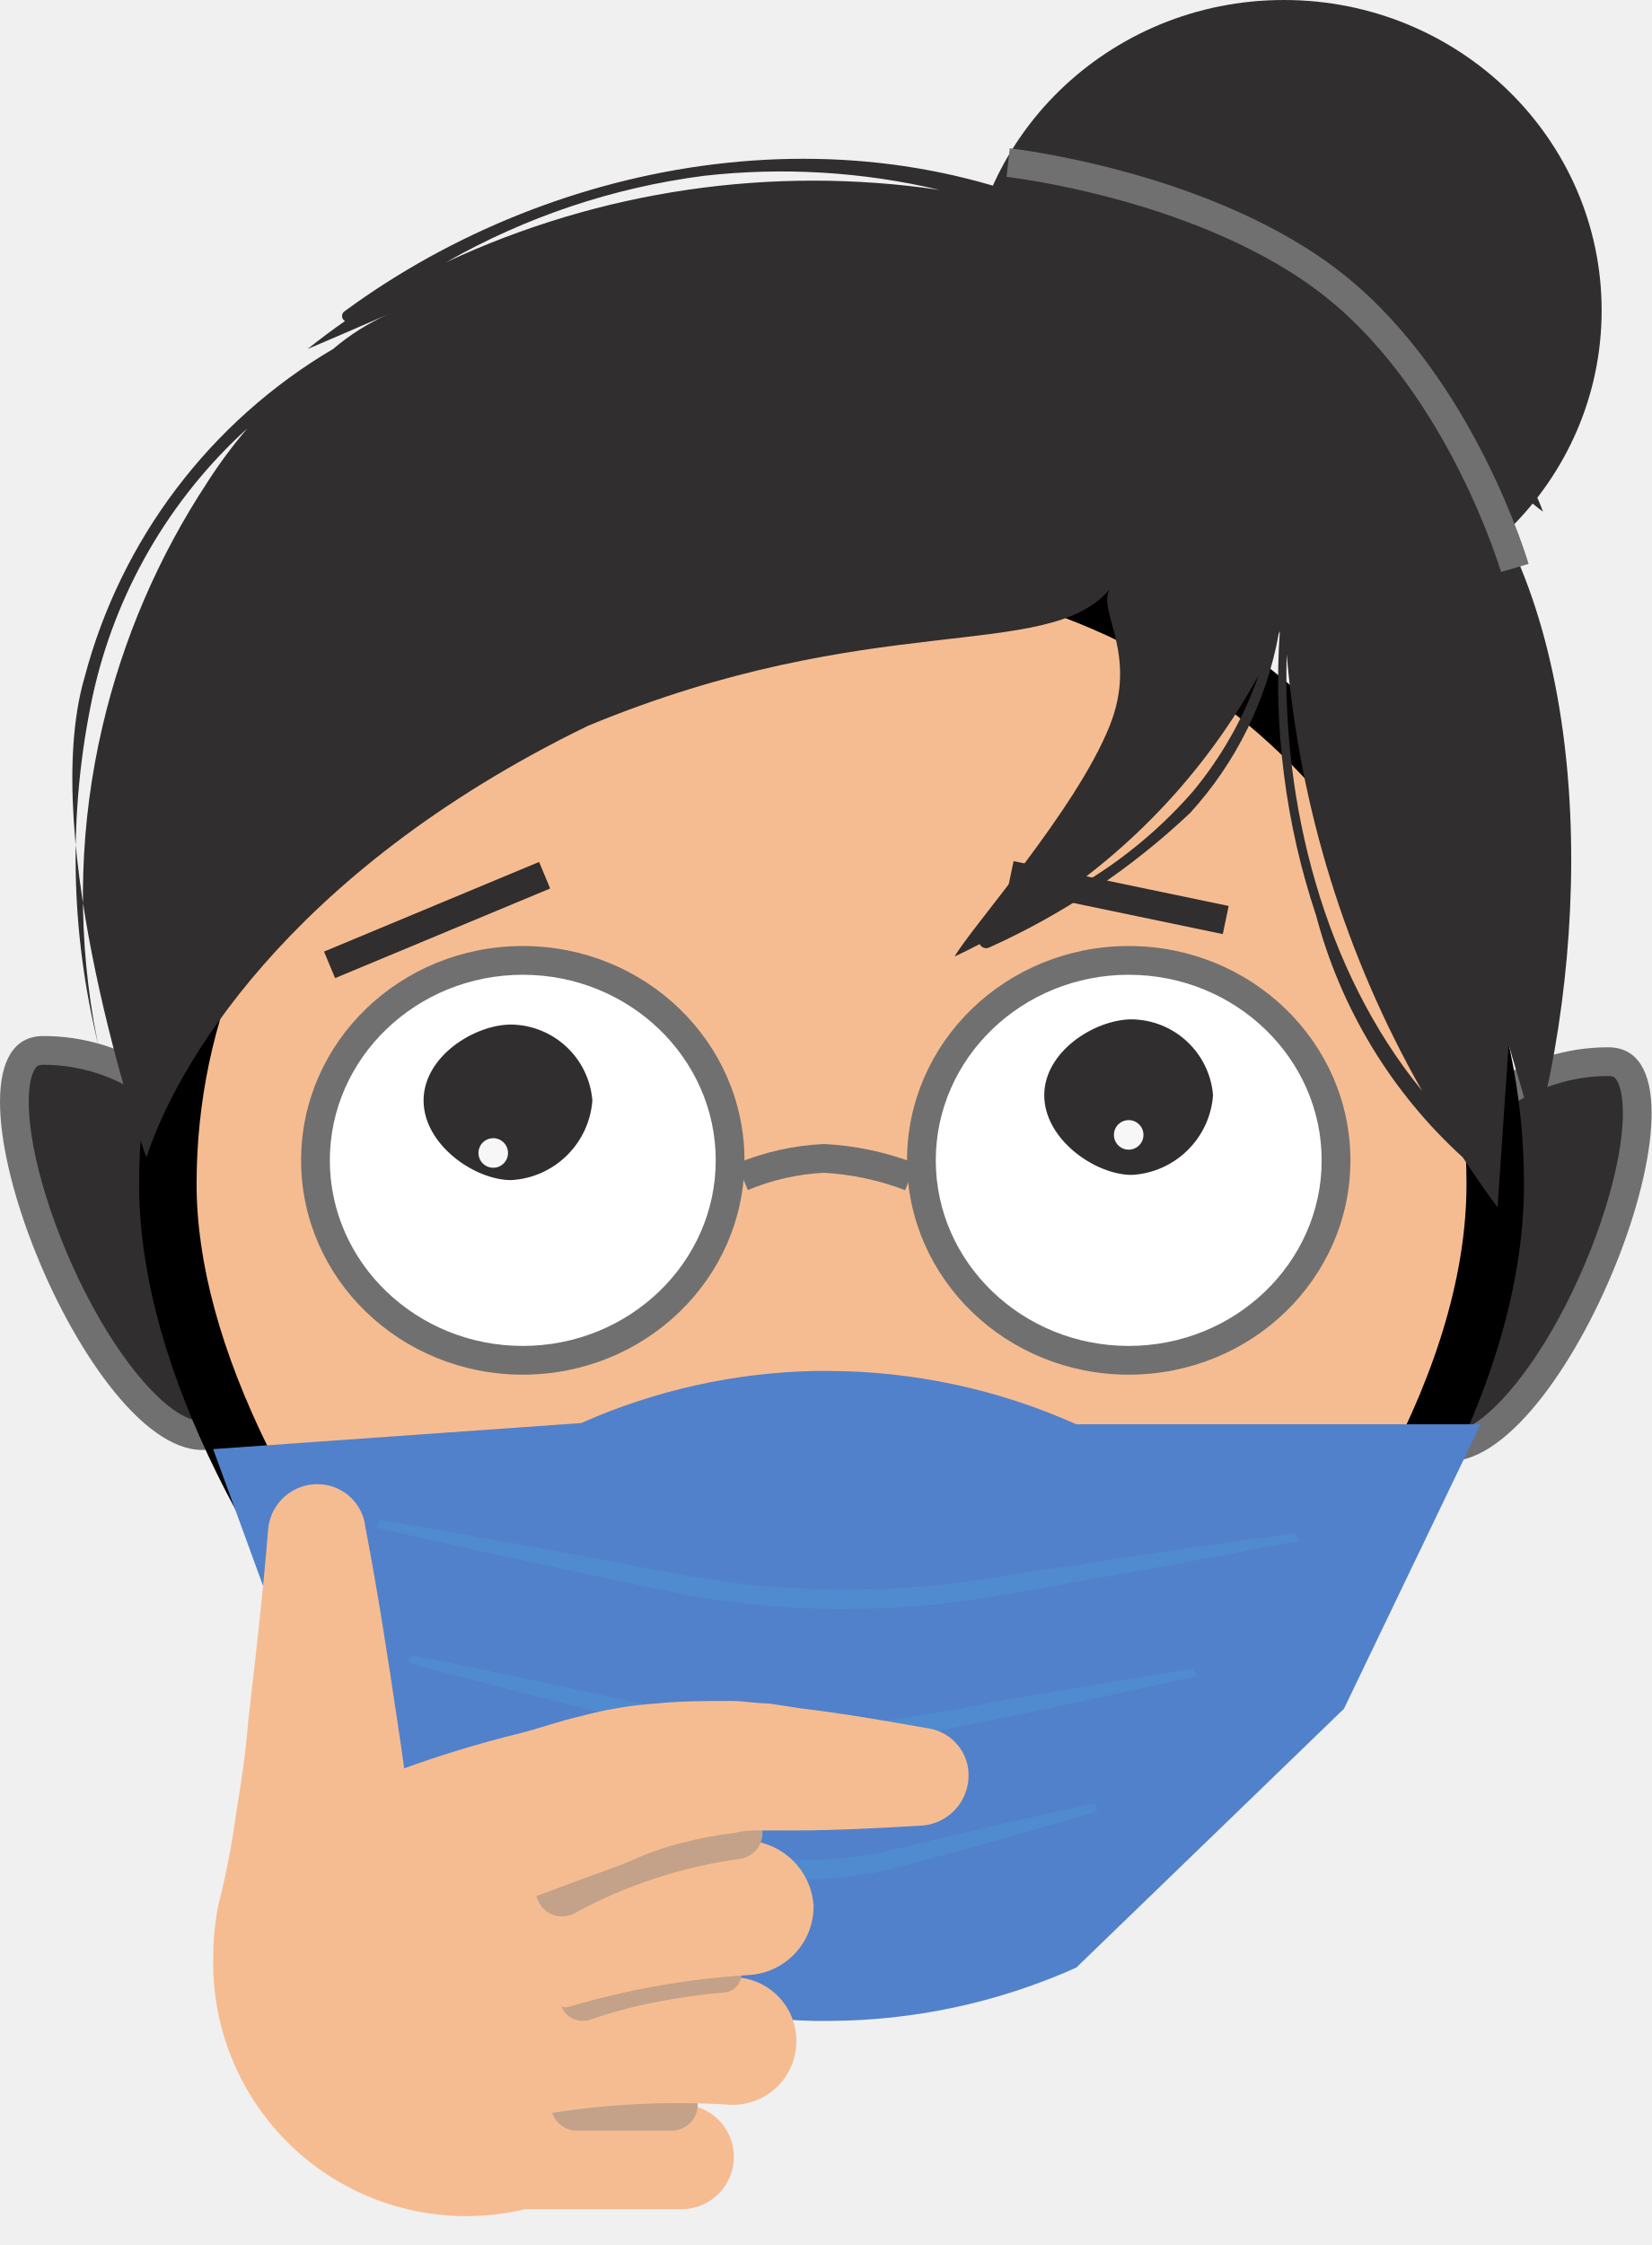
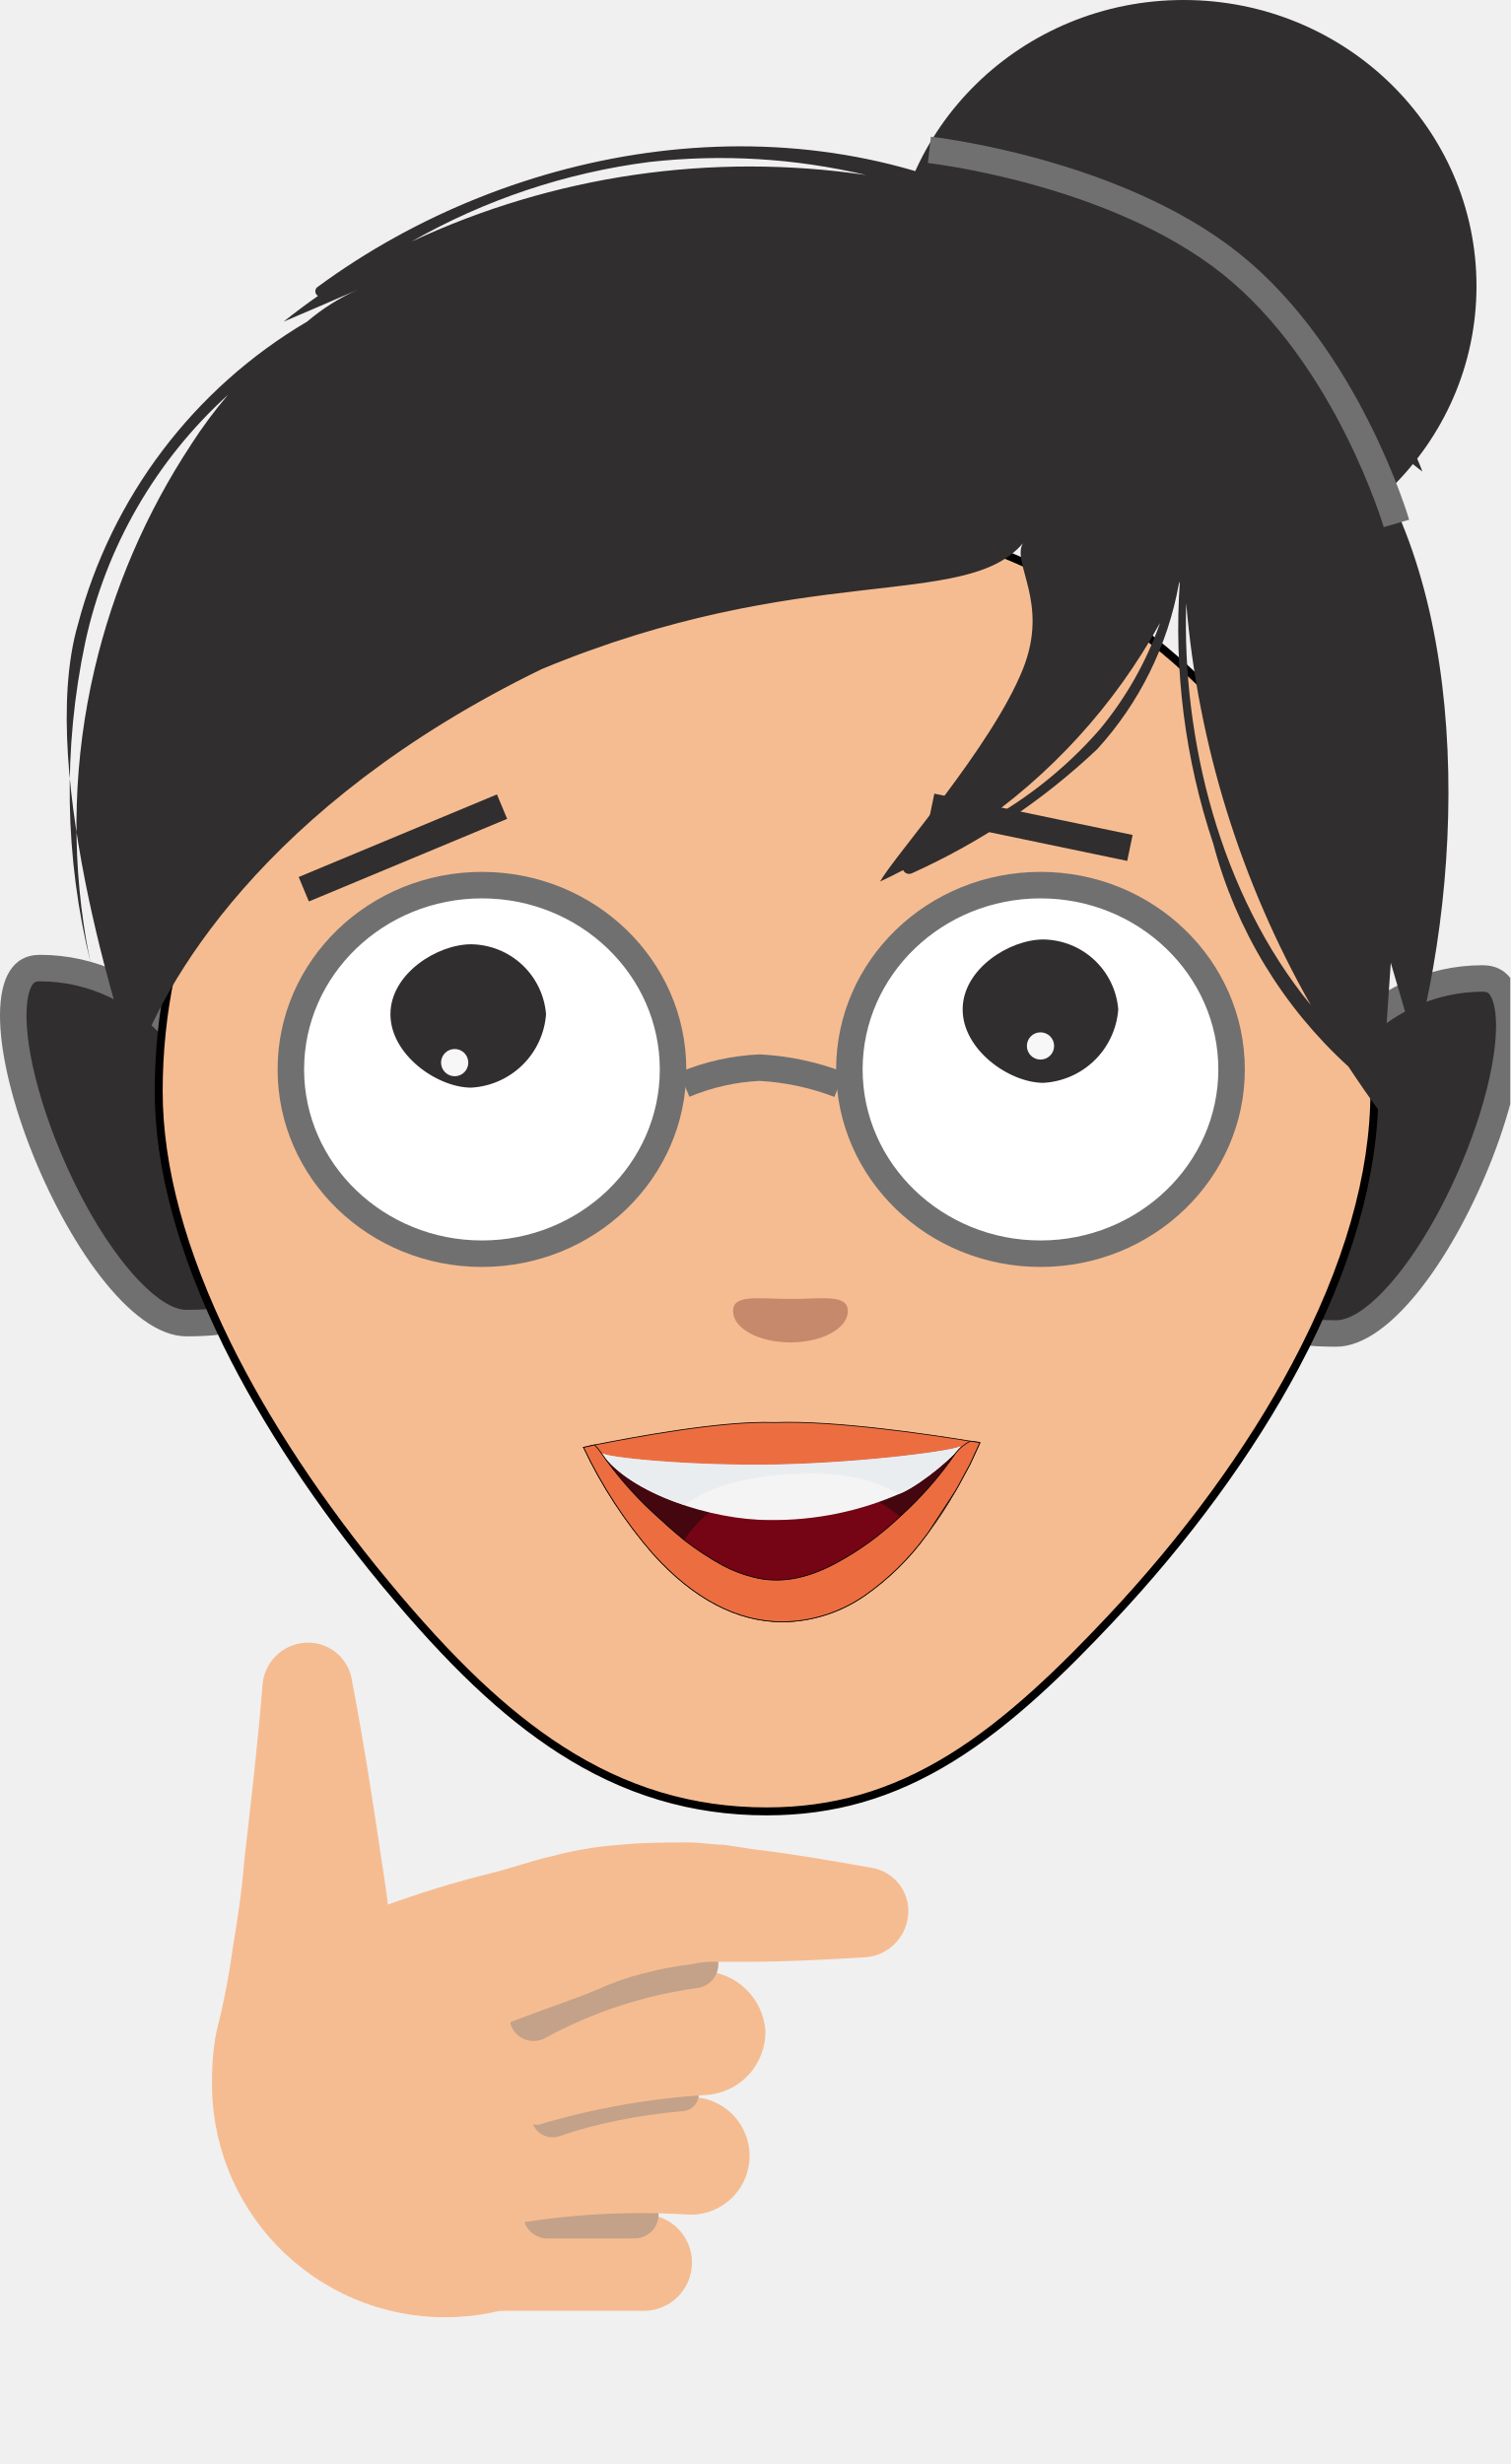
- <svg xmlns="http://www.w3.org/2000/svg" id="Group_281" data-name="Group 281" width="57.463" height="78.094" viewBox="0 0 57.463 78.094">
-   <g id="Group_278" data-name="Group 278" transform="translate(0 0)">
-     <g id="Group_266" data-name="Group 266" transform="translate(0)">
-       <g id="Group_263" data-name="Group 263" transform="translate(0 0)">
-         <g id="Group_11" data-name="Group 11" transform="translate(0 0)">
-           <g id="Group_6" data-name="Group 6" transform="translate(0 0)">
-             <g id="Group_5" data-name="Group 5" transform="translate(0)">
-               <g id="Group_3" data-name="Group 3" transform="translate(0)">
-                 <g id="Group_2" data-name="Group 2" transform="translate(0)">
-                   <g id="Path_9" data-name="Path 9" transform="matrix(0.995, -0.105, 0.105, 0.995, 22.405, 77.187)">
-                     <path d="M16.985,0,0,.912Z" stroke="none" />
-                     <path d="M 16.985 4.351139068603516e-06 L 1.9073486328125e-06 0.912 L 16.985 4.351139068603516e-06 Z" stroke="none" fill="#000" />
-                   </g>
-                   <g id="Path_4" data-name="Path 4" transform="translate(32.145 36.431)" fill="#302e2e">
-                     <path d="M 18.284 13.899 C 17.858 13.899 16.561 13.899 16.256 13.536 C 16.051 13.291 16.168 12.624 16.316 11.779 C 16.474 10.879 16.67 9.758 16.67 8.318 C 16.67 4.007 19.873 0.5 23.809 0.5 C 24.148 0.5 24.372 0.621 24.537 0.891 C 24.721 1.195 24.819 1.68 24.819 2.294 C 24.819 4.172 23.905 7.121 22.544 9.632 C 21.118 12.264 19.486 13.899 18.284 13.899 Z" stroke="none" />
-                     <path d="M 23.809 1 C 20.149 1 17.17 4.283 17.17 8.318 C 17.17 9.802 16.961 10.994 16.808 11.865 C 16.724 12.347 16.61 12.998 16.653 13.218 C 16.752 13.271 17.112 13.399 18.284 13.399 C 19.271 13.399 20.807 11.789 22.105 9.394 C 23.429 6.95 24.319 4.096 24.319 2.294 C 24.319 1.599 24.188 1.28 24.109 1.151 C 24.052 1.057 24.004 1 23.809 1 M 23.809 2.86102294921875e-06 C 28.028 2.86102294921875e-06 22.503 14.399 18.284 14.399 C 14.066 14.399 16.17 12.911 16.17 8.318 C 16.17 3.724 19.59 2.86102294921875e-06 23.809 2.86102294921875e-06 Z" stroke="none" fill="#707070" />
-                   </g>
-                   <g id="Path_3" data-name="Path 3" transform="translate(-15.645 36.039)" fill="#302e2e">
-                     <path d="M 22.68 13.899 C 21.479 13.899 19.846 12.264 18.42 9.632 C 17.06 7.121 16.145 4.172 16.145 2.294 C 16.145 1.68 16.243 1.195 16.428 0.891 C 16.592 0.621 16.817 0.5 17.155 0.5 C 21.092 0.5 24.294 4.007 24.294 8.318 C 24.294 9.758 24.491 10.879 24.649 11.779 C 24.797 12.624 24.914 13.291 24.708 13.536 C 24.404 13.899 23.106 13.899 22.68 13.899 Z" stroke="none" />
-                     <path d="M 17.155 1 C 16.961 1 16.912 1.057 16.855 1.151 C 16.777 1.28 16.645 1.599 16.645 2.294 C 16.645 4.096 17.535 6.95 18.86 9.394 C 20.158 11.789 21.693 13.399 22.68 13.399 C 23.853 13.399 24.213 13.271 24.312 13.218 C 24.355 12.998 24.241 12.347 24.156 11.865 C 24.003 10.994 23.794 9.802 23.794 8.318 C 23.794 4.283 20.816 1 17.155 1 M 17.155 2.86102294921875e-06 C 21.374 2.86102294921875e-06 24.794 3.724 24.794 8.318 C 24.794 12.911 26.899 14.399 22.68 14.399 C 18.461 14.399 12.937 2.86102294921875e-06 17.155 2.86102294921875e-06 Z" stroke="none" fill="#707070" />
-                   </g>
-                   <g id="Path_1" data-name="Path 1" transform="translate(4.84 18.02)" fill="#f6bc91">
-                     <path d="M 24.091 50.498 C 21.255 50.498 18.68 49.725 16.219 48.135 C 14.098 46.764 12.048 44.819 9.573 41.83 C 7.118 38.865 5.054 35.742 3.604 32.8 C 1.876 29.295 1 26.054 1 23.168 C 1 20.18 1.609 17.281 2.809 14.553 C 3.969 11.914 5.631 9.543 7.749 7.507 C 9.87 5.467 12.34 3.866 15.091 2.747 C 17.941 1.588 20.969 1 24.091 1 C 27.214 1 30.242 1.588 33.092 2.747 C 35.843 3.866 38.313 5.467 40.433 7.507 C 42.551 9.543 44.213 11.914 45.374 14.553 C 46.574 17.281 47.183 20.18 47.183 23.168 C 47.183 26.352 46.175 29.862 44.187 33.598 C 42.467 36.83 40.039 40.151 37.164 43.204 C 35.449 45.026 33.39 47.076 31.118 48.472 C 28.87 49.854 26.637 50.498 24.091 50.498 Z" stroke="none" />
-                     <path d="M 24.091 2 C 21.099 2 18.197 2.563 15.467 3.673 C 12.835 4.744 10.471 6.276 8.443 8.227 C 6.419 10.173 4.832 12.437 3.724 14.955 C 2.58 17.556 2 20.32 2 23.168 C 2 25.9 2.841 28.992 4.501 32.358 C 5.917 35.231 7.937 38.286 10.343 41.192 C 12.718 44.06 14.758 46 16.762 47.295 C 19.056 48.777 21.453 49.498 24.091 49.498 C 28.92 49.498 32.274 46.939 36.436 42.518 C 39.251 39.529 41.626 36.282 43.304 33.128 C 45.214 29.538 46.183 26.187 46.183 23.168 C 46.183 20.32 45.603 17.556 44.459 14.955 C 43.351 12.437 41.763 10.173 39.74 8.227 C 37.711 6.276 35.348 4.744 32.715 3.673 C 29.986 2.563 27.084 2 24.091 2 M 24.091 0 C 37.397 0 48.183 10.373 48.183 23.168 C 48.183 30.359 43.311 38.135 37.892 43.89 C 33.798 48.238 29.919 51.498 24.091 51.498 C 17.638 51.498 13.201 47.78 8.803 42.467 C 4.284 37.01 3.814697265625e-06 29.758 3.814697265625e-06 23.168 C 3.814697265625e-06 10.373 10.786 0 24.091 0 Z" stroke="none" fill="#000" />
-                   </g>
-                   <ellipse id="Ellipse_3" data-name="Ellipse 3" cx="11.055" cy="10.798" rx="11.055" ry="10.798" transform="translate(33.615)" fill="#302e2e" />
-                   <g id="Path_225" data-name="Path 225" transform="translate(10.476 32.908)" fill="#fff">
-                     <path d="M 7.713 14.411 C 3.736 14.411 0.5 11.291 0.5 7.456 C 0.5 3.62 3.736 0.5 7.713 0.5 C 11.69 0.5 14.926 3.62 14.926 7.456 C 14.926 11.291 11.69 14.411 7.713 14.411 Z" stroke="none" />
-                     <path d="M 7.713 1 C 4.011 1 1 3.896 1 7.456 C 1 11.015 4.011 13.911 7.713 13.911 C 11.414 13.911 14.426 11.015 14.426 7.456 C 14.426 3.896 11.414 1 7.713 1 M 7.713 9.5367431640625e-07 C 11.973 9.5367431640625e-07 15.426 3.338 15.426 7.456 C 15.426 11.573 11.973 14.911 7.713 14.911 C 3.453 14.911 -3.814697265625e-06 11.573 -3.814697265625e-06 7.456 C -3.814697265625e-06 3.338 3.453 9.5367431640625e-07 7.713 9.5367431640625e-07 Z" stroke="none" fill="#707070" />
-                   </g>
-                   <g id="Path_226" data-name="Path 226" transform="translate(31.558 32.908)" fill="#fff">
-                     <path d="M 7.713 14.411 C 3.736 14.411 0.5 11.291 0.5 7.456 C 0.5 3.62 3.736 0.5 7.713 0.5 C 11.69 0.5 14.926 3.62 14.926 7.456 C 14.926 11.291 11.69 14.411 7.713 14.411 Z" stroke="none" />
-                     <path d="M 7.713 1 C 4.011 1 1 3.896 1 7.456 C 1 11.015 4.011 13.911 7.713 13.911 C 11.414 13.911 14.426 11.015 14.426 7.456 C 14.426 3.896 11.414 1 7.713 1 M 7.713 9.5367431640625e-07 C 11.973 9.5367431640625e-07 15.426 3.338 15.426 7.456 C 15.426 11.573 11.973 14.911 7.713 14.911 C 3.453 14.911 -3.814697265625e-06 11.573 -3.814697265625e-06 7.456 C -3.814697265625e-06 3.338 3.453 9.5367431640625e-07 7.713 9.5367431640625e-07 Z" stroke="none" fill="#707070" />
-                   </g>
-                   <path id="Path_2" data-name="Path 2" d="M-.926-.993A8.4,8.4,0,0,1,1.92-1.632a9.87,9.87,0,0,1,3,.639" transform="translate(26.752 41.928)" fill="none" stroke="#707070" stroke-width="1" />
-                   <g id="Group_1" data-name="Group 1" transform="translate(7.416 47.683)">
-                     <path id="path74" d="M196.395-459.342l-9.309,9a21.222,21.222,0,0,1-8.593,1.854h-.062q-.226,0-.453,0a21.123,21.123,0,0,1-8.116-1.812l-9.506-9.039-3.3-9.04,12.805-.906a21.12,21.12,0,0,1,8.116-1.812q.227,0,.453,0h.062a21.222,21.222,0,0,1,8.593,1.854h14.069l-4.76,9.908" transform="translate(-157.056 471.104)" fill="#5181ca" />
-                     <path id="path98" d="M237.076-342.745H236.9a13.115,13.115,0,0,1-2.694-.334c-.221-.052-.44-.11-.657-.174l-.325-.1-.316-.1q-.632-.2-1.261-.41-1.261-.411-2.517-.839c-.835-.293-1.674-.573-2.5-.877l.08-.26c.858.218,1.708.461,2.563.69s1.7.48,2.551.728q.637.183,1.273.374l.318.094.311.087c.208.056.418.107.628.152a12.83,12.83,0,0,0,2.563.3l.267,0a13,13,0,0,0,2.3-.21c.425-.073.841-.179,1.274-.284l1.29-.309q2.579-.618,5.177-1.163l.068.265q-2.541.767-5.1,1.461l-1.28.347c-.423.112-.862.234-1.307.32a13.089,13.089,0,0,1-2.525.242" transform="translate(-216.54 360.434)" fill="#508bd0" />
-                     <path id="path98-2" data-name="path98" d="M240.5-342.745h-.238a22.872,22.872,0,0,1-3.577-.334q-.439-.079-.872-.174l-.432-.1-.419-.1q-.839-.2-1.675-.41-1.674-.411-3.342-.839c-1.109-.293-2.222-.573-3.326-.877l.107-.26c1.139.218,2.268.461,3.4.69s2.26.48,3.387.728q.846.183,1.69.374l.422.094.414.087q.414.085.834.152a22.4,22.4,0,0,0,3.4.3l.354,0a22.785,22.785,0,0,0,3.061-.21c.564-.073,1.116-.179,1.692-.284l1.712-.309q3.425-.618,6.875-1.163l.09.265q-3.374.767-6.774,1.461l-1.7.347c-.562.112-1.144.234-1.736.32a22.919,22.919,0,0,1-3.352.242" transform="translate(-219.85 355.734)" fill="#508bd0" />
-                     <path id="path98-3" data-name="path98" d="M242.853-342.745h-.278a31.147,31.147,0,0,1-4.183-.334q-.514-.079-1.02-.174l-.505-.1-.49-.1q-.981-.2-1.958-.41-1.958-.411-3.907-.839c-1.3-.293-2.6-.573-3.889-.877l.125-.26c1.332.218,2.652.461,3.979.69s2.643.48,3.96.728q.989.183,1.976.374l.493.094.484.087q.484.085.975.152a30.523,30.523,0,0,0,3.979.3l.414,0a31.083,31.083,0,0,0,3.579-.21c.659-.073,1.305-.179,1.979-.284l2-.309q4-.618,8.039-1.163l.1.265q-3.946.767-7.92,1.461l-1.988.347c-.657.112-1.338.234-2.03.32a31.259,31.259,0,0,1-3.92.242" transform="translate(-220.949 351.033)" fill="#508bd0" />
-                   </g>
-                   <path id="Path_5" data-name="Path 5" d="M1.323.259A2.874,2.874,0,0,1,4.148,2.9a3,3,0,0,1-2.825,2.77c-1.281,0-3.048-1.24-3.048-2.77S.041.259,1.323.259Z" transform="translate(16.464 36.514)" fill="#fff" />
-                   <path id="Path_227" data-name="Path 227" d="M1.323.259A2.874,2.874,0,0,1,4.148,2.9a3,3,0,0,1-2.825,2.77c-1.281,0-3.048-1.24-3.048-2.77S.041.259,1.323.259Z" transform="translate(16.462 35.381)" fill="#302e2e" />
-                   <circle id="Ellipse_6" data-name="Ellipse 6" cx="0.514" cy="0.514" r="0.514" transform="translate(16.647 39.593)" fill="#f7f7f7" />
-                   <path id="path4102" d="M568.432-1504.312a36.992,36.992,0,0,0,4.709,15.178c-3.446-4.207-4.868-10.054-4.709-15.178m5.637-8.908a9.632,9.632,0,0,0-4.324-1.468,4.525,4.525,0,0,1,4.324,1.468m-6.649,9.729a13.137,13.137,0,0,1-2.244,3.937,15.952,15.952,0,0,1-4.784,3.734,22.478,22.478,0,0,0,7.048-7.738l-.02.066M539.2-1517.962a24.409,24.409,0,0,1,8.962-3,23.949,23.949,0,0,1,8.192.491,30.155,30.155,0,0,0-17.153,2.51m-8.321,7.659a26.286,26.286,0,0,0-3.648,8.483,25.793,25.793,0,0,0-.314,10.242c.049.285.109.566.167.849a27.085,27.085,0,0,1-.205-12.1,17.65,17.65,0,0,1,5.392-9.35,17.378,17.378,0,0,0-1.391,1.872m43-1.367c.971.141,2.67,1.818,3.467,2.394a7.327,7.327,0,0,0-1.905-2.867l-.021-.081c-1.153-1.928-3.59-3.462-6.033-2.486-.166-.006-.332-.015-.5-.015a9.886,9.886,0,0,0-6.617-5.3l1.314,1.656c-.409-.184-.826-.357-1.247-.522l-.039-.047c-8.609-4.614-19.255-2.742-26.642,2.688a.2.2,0,0,0,.008.344c-.445.313-.88.635-1.3.973q1.409-.6,2.817-1.214a7.874,7.874,0,0,0-1.928,1.212,18.841,18.841,0,0,0-8.652,11.434c-1.631,5.616,1.98,16.3,2.158,16.684.972-3.016,4.8-9.87,15.341-15,9.89-4.109,16.01-2.2,18.167-4.753-.432.774,1.008,2.24,0,4.753-1.179,2.938-4.84,7.031-5.39,8.016.294-.137.584-.285.871-.432a.249.249,0,0,0,.337.116,25.353,25.353,0,0,0,6.987-4.68,12.58,12.58,0,0,0,3.081-6.238c.013-.031.025-.059.038-.088a25.657,25.657,0,0,0,1.263,9.9,17.366,17.366,0,0,0,5.1,8.407c.389.588.789,1.174,1.212,1.743q.193-2.831.386-5.662.47,1.6.939,3.2c2.049-7.694,1.922-18.63-3.216-24.133" transform="translate(-523.664 1527.077)" fill="#302e2e" />
-                   <g id="Group_276" data-name="Group 276" transform="translate(36.332 35.459)">
-                     <path id="Path_228" data-name="Path 228" d="M1.323.259A2.874,2.874,0,0,1,4.148,2.9a3,3,0,0,1-2.825,2.77c-1.281,0-3.048-1.24-3.048-2.77S.041.259,1.323.259Z" transform="translate(1.728 0.874)" fill="#fff" />
-                     <path id="Path_229" data-name="Path 229" d="M1.323.259A2.874,2.874,0,0,1,4.148,2.9a3,3,0,0,1-2.825,2.77c-1.281,0-3.048-1.24-3.048-2.77S.041.259,1.323.259Z" transform="translate(1.725 -0.259)" fill="#302e2e" />
-                   </g>
-                   <circle id="Ellipse_94" data-name="Ellipse 94" cx="0.514" cy="0.514" r="0.514" transform="translate(38.756 38.964)" fill="#f7f7f7" />
-                 </g>
-               </g>
-               <path id="Path_41" data-name="Path 41" d="M0,0S6.974.779,11.381,4.3s6.247,9.8,6.247,9.8" transform="translate(35.076 5.656)" fill="none" stroke="#707070" stroke-width="1" />
-             </g>
-           </g>
-         </g>
-       </g>
-       <line id="Line_59" data-name="Line 59" x2="7.483" y2="1.559" transform="translate(35.163 30.445)" fill="none" stroke="#302e2e" stroke-width="1" />
-       <line id="Line_58" data-name="Line 58" y1="3.118" x2="7.483" transform="translate(11.466 30.445)" fill="none" stroke="#302e2e" stroke-width="1" />
-     </g>
+ <svg xmlns="http://www.w3.org/2000/svg" width="57" height="93" viewBox="0 0 57 93" fill="none">
+   <g clip-path="url(#clip0_1_373)">
+     <path d="M50.428 50.33C50.002 50.33 48.704 50.33 48.4 49.967C48.194 49.722 48.311 49.055 48.459 48.21C48.617 47.309 48.814 46.189 48.814 44.748C48.814 40.438 52.016 36.931 55.953 36.931C56.291 36.931 56.516 37.052 56.68 37.322C56.865 37.626 56.962 38.111 56.962 38.725C56.962 40.603 56.048 43.552 54.688 46.063C53.262 48.695 51.629 50.33 50.428 50.33Z" fill="#302E2E" />
+     <path d="M55.953 37.431C52.292 37.431 49.314 40.714 49.314 44.748C49.314 46.233 49.105 47.425 48.952 48.296C48.867 48.778 48.753 49.429 48.796 49.648C48.896 49.702 49.255 49.83 50.428 49.83C51.415 49.83 52.95 48.22 54.248 45.825C55.573 43.38 56.463 40.527 56.463 38.725C56.463 38.03 56.331 37.711 56.253 37.582C56.196 37.488 56.147 37.431 55.953 37.431ZM55.953 36.431C60.172 36.431 54.647 50.83 50.428 50.83C46.209 50.83 48.314 49.342 48.314 44.748C48.314 40.155 51.734 36.431 55.953 36.431Z" fill="#707070" />
+     <path d="M7.035 49.938C5.833 49.938 4.201 48.303 2.775 45.671C1.414 43.16 0.5 40.211 0.5 38.333C0.5 37.719 0.598 37.234 0.782 36.93C0.947 36.66 1.171 36.539 1.51 36.539C5.446 36.539 8.649 40.046 8.649 44.357C8.649 45.797 8.845 46.918 9.003 47.818C9.151 48.663 9.268 49.33 9.063 49.575C8.758 49.938 7.461 49.938 7.035 49.938Z" fill="#302E2E" />
+     <path d="M1.51 37.039C1.316 37.039 1.267 37.096 1.21 37.19C1.131 37.319 1 37.639 1 38.333C1 40.135 1.89 42.989 3.214 45.433C4.512 47.828 6.048 49.438 7.035 49.438C8.207 49.438 8.567 49.31 8.666 49.257C8.709 49.038 8.595 48.386 8.511 47.904C8.358 47.033 8.149 45.841 8.149 44.357C8.149 40.322 5.171 37.039 1.51 37.039ZM1.51 36.039C5.729 36.039 9.149 39.763 9.149 44.357C9.149 48.95 11.253 50.438 7.035 50.438C2.816 50.438 -2.709 36.039 1.51 36.039Z" fill="#707070" />
+     <path d="M28.931 68.368C26.124 68.368 23.577 67.604 21.141 66.029C19.037 64.669 16.999 62.737 14.529 59.754L14.413 59.85L14.529 59.754C12.08 56.796 10.022 53.684 8.578 50.754C6.857 47.262 5.99 44.045 5.99 41.188C5.99 38.221 6.594 35.343 7.786 32.633C8.938 30.013 10.589 27.658 12.693 25.635C14.8 23.609 17.254 22.018 19.987 20.906C22.819 19.754 25.828 19.17 28.931 19.17C32.035 19.17 35.044 19.754 37.875 20.906C40.608 22.018 43.062 23.609 45.169 25.635C47.273 27.658 48.924 30.013 50.077 32.633C51.268 35.343 51.872 38.221 51.872 41.188C51.872 44.341 50.874 47.826 48.894 51.548C47.182 54.766 44.762 58.077 41.895 61.121C40.18 62.942 38.132 64.98 35.88 66.365C33.654 67.733 31.448 68.368 28.931 68.368Z" fill="#F6BC91" stroke="black" stroke-width="0.3" />
+     <path d="M44.67 21.596C50.776 21.596 55.725 16.762 55.725 10.798C55.725 4.834 50.776 0 44.67 0C38.565 0 33.615 4.834 33.615 10.798C33.615 16.762 38.565 21.596 44.67 21.596Z" fill="#302E2E" />
+     <path d="M18.189 47.319C14.212 47.319 10.977 44.199 10.977 40.364C10.977 36.528 14.212 33.408 18.189 33.408C22.167 33.408 25.402 36.528 25.402 40.364C25.402 44.199 22.167 47.319 18.189 47.319Z" fill="white" />
+     <path d="M18.189 33.908C14.488 33.908 11.477 36.804 11.477 40.364C11.477 43.923 14.488 46.819 18.189 46.819C21.891 46.819 24.902 43.923 24.902 40.364C24.902 36.804 21.891 33.908 18.189 33.908ZM18.189 32.908C22.449 32.908 25.902 36.246 25.902 40.364C25.902 44.481 22.449 47.819 18.189 47.819C13.93 47.819 10.477 44.481 10.477 40.364C10.477 36.246 13.93 32.908 18.189 32.908Z" fill="#707070" />
+     <path d="M39.27 47.319C35.292 47.319 32.057 44.199 32.057 40.364C32.057 36.528 35.292 33.408 39.27 33.408C43.247 33.408 46.482 36.528 46.482 40.364C46.482 44.199 43.247 47.319 39.27 47.319Z" fill="white" />
+     <path d="M39.27 33.908C35.568 33.908 32.557 36.804 32.557 40.364C32.557 43.923 35.568 46.819 39.27 46.819C42.971 46.819 45.982 43.923 45.982 40.364C45.982 36.804 42.971 33.908 39.27 33.908ZM39.27 32.908C43.529 32.908 46.982 36.246 46.982 40.364C46.982 44.481 43.529 47.819 39.27 47.819C35.01 47.819 31.557 44.481 31.557 40.364C31.557 36.246 35.01 32.908 39.27 32.908Z" fill="#707070" />
+     <path d="M25.826 40.935C26.73 40.558 27.694 40.341 28.672 40.296C29.699 40.351 30.712 40.567 31.672 40.935" stroke="#707070" />
+     <path d="M17.786 36.773C18.501 36.783 19.187 37.059 19.709 37.547C20.232 38.036 20.553 38.701 20.611 39.414C20.557 40.14 20.24 40.821 19.72 41.331C19.2 41.84 18.513 42.144 17.786 42.184C16.505 42.184 14.738 40.944 14.738 39.414C14.738 37.884 16.504 36.773 17.786 36.773Z" fill="white" />
+     <path d="M17.784 35.64C18.499 35.65 19.185 35.926 19.707 36.414C20.23 36.903 20.551 37.568 20.609 38.281C20.555 39.007 20.238 39.688 19.718 40.198C19.198 40.707 18.511 41.011 17.784 41.051C16.503 41.051 14.736 39.811 14.736 38.281C14.736 36.751 16.502 35.64 17.784 35.64Z" fill="#302E2E" />
+     <path d="M17.16 40.621C17.444 40.621 17.674 40.391 17.674 40.107C17.674 39.823 17.444 39.593 17.16 39.593C16.877 39.593 16.646 39.823 16.646 40.107C16.646 40.391 16.877 40.621 17.16 40.621Z" fill="#F7F7F7" />
+     <path d="M44.769 22.765C45.22 28.106 46.827 33.285 49.477 37.943C46.032 33.736 44.609 27.889 44.769 22.765ZM50.406 13.857C49.103 13.028 47.62 12.525 46.081 12.389C46.868 12.228 47.682 12.28 48.442 12.538C49.202 12.796 49.88 13.251 50.406 13.857ZM43.757 23.586C43.242 25.018 42.483 26.351 41.513 27.523C40.172 29.062 38.547 30.33 36.728 31.257C39.654 29.268 42.069 26.617 43.776 23.519L43.757 23.586ZM15.537 9.115C18.3 7.541 21.344 6.522 24.498 6.115C27.237 5.806 30.008 5.972 32.691 6.606C26.85 5.746 20.886 6.618 15.537 9.116M7.216 16.775C5.509 19.365 4.274 22.237 3.568 25.258C2.78 28.617 2.673 32.099 3.255 35.5C3.304 35.785 3.364 36.066 3.422 36.349C2.441 32.383 2.371 28.246 3.216 24.249C3.993 20.646 5.879 17.376 8.608 14.899C8.103 15.491 7.639 16.116 7.217 16.771M50.218 15.404C51.188 15.545 52.888 17.222 53.684 17.798C53.286 16.704 52.633 15.722 51.779 14.931L51.758 14.85C50.605 12.922 48.169 11.388 45.725 12.364C45.559 12.358 45.394 12.349 45.225 12.349C44.585 11.03 43.658 9.87 42.514 8.954C41.37 8.037 40.035 7.386 38.608 7.049L39.922 8.705C39.514 8.521 39.096 8.348 38.675 8.183L38.636 8.136C30.027 3.522 19.381 5.394 11.995 10.824C11.965 10.842 11.941 10.868 11.924 10.899C11.908 10.929 11.9 10.963 11.9 10.998C11.901 11.033 11.911 11.067 11.929 11.097C11.947 11.126 11.972 11.151 12.002 11.168C11.557 11.481 11.123 11.803 10.703 12.141C11.642 11.741 12.581 11.336 13.52 10.927C12.822 11.235 12.172 11.644 11.591 12.139C7.313 14.661 4.204 18.77 2.94 23.573C1.309 29.189 4.919 39.873 5.097 40.257C6.069 37.241 9.897 30.387 20.439 25.257C30.328 21.148 36.449 23.057 38.605 20.504C38.173 21.278 39.614 22.744 38.605 25.257C37.426 28.195 33.766 32.288 33.215 33.273C33.51 33.136 33.8 32.988 34.087 32.841C34.101 32.871 34.121 32.898 34.145 32.92C34.17 32.942 34.199 32.959 34.23 32.97C34.262 32.981 34.295 32.985 34.328 32.983C34.361 32.981 34.394 32.972 34.423 32.957C36.997 31.797 39.358 30.215 41.41 28.277C43.004 26.529 44.071 24.367 44.492 22.039C44.505 22.008 44.517 21.98 44.529 21.951C44.298 25.302 44.727 28.666 45.792 31.851C46.647 35.086 48.418 38.005 50.892 40.258C51.282 40.846 51.681 41.432 52.105 42.001C52.233 40.114 52.362 38.226 52.49 36.339C52.804 37.406 53.117 38.472 53.429 39.539C55.478 31.845 55.352 20.909 50.214 15.406" fill="#302E2E" />
+     <path d="M39.384 36.592C40.099 36.602 40.785 36.878 41.307 37.366C41.83 37.855 42.151 38.52 42.209 39.233C42.154 39.959 41.837 40.64 41.318 41.15C40.798 41.659 40.111 41.963 39.384 42.003C38.103 42.003 36.336 40.763 36.336 39.233C36.336 37.703 38.102 36.592 39.384 36.592Z" fill="white" />
+     <path d="M39.38 35.459C40.095 35.469 40.781 35.745 41.303 36.233C41.826 36.722 42.147 37.387 42.205 38.1C42.15 38.826 41.834 39.507 41.314 40.017C40.794 40.526 40.107 40.83 39.38 40.87C38.099 40.87 36.332 39.63 36.332 38.1C36.332 36.57 38.098 35.459 39.38 35.459Z" fill="#302E2E" />
+     <path d="M39.27 39.992C39.554 39.992 39.784 39.762 39.784 39.478C39.784 39.194 39.554 38.964 39.27 38.964C38.986 38.964 38.756 39.194 38.756 39.478C38.756 39.762 38.986 39.992 39.27 39.992Z" fill="#F7F7F7" />
+     <path d="M35.076 5.656C35.076 5.656 42.05 6.435 46.457 9.956C50.864 13.477 52.704 19.756 52.704 19.756" stroke="#707070" />
+     <path d="M35.162 30.445L42.645 32.004" stroke="#302E2E" />
+     <path d="M11.465 33.563L18.948 30.445" stroke="#302E2E" />
+     <path d="M31.999 49.484C31.999 50.139 31.03 50.667 29.832 50.667C28.634 50.667 27.666 50.139 27.666 49.484C27.666 48.833 28.636 49.027 29.832 49.027C31.028 49.027 31.999 48.833 31.999 49.484Z" fill="#C6896C" />
+     <path d="M36.988 54.444C36.885 54.679 36.754 54.953 36.611 55.266C36.533 55.409 36.441 55.577 36.35 55.746C36.26 55.915 36.169 56.085 36.064 56.268C35.764 56.801 35.43 57.313 35.063 57.803L35.037 57.842L34.959 57.946C33.684 59.637 31.873 61.213 29.544 61.213C25.563 61.213 22.96 56.554 22.023 54.627C22.063 54.627 22.206 54.589 22.44 54.537C23.65 54.303 27.138 53.614 29.246 53.69C31.602 53.6 35.426 54.198 36.623 54.394C36.819 54.419 36.948 54.444 36.987 54.444" fill="#EC6E40" />
+     <path d="M29.543 61.227C27.822 61.227 26.169 60.361 24.631 58.652C23.577 57.439 22.695 56.087 22.01 54.634L22 54.613H22.023C22.092 54.603 22.16 54.588 22.227 54.57C22.284 54.557 22.354 54.54 22.436 54.522L22.521 54.506C23.796 54.258 27.184 53.6 29.247 53.676C31.501 53.589 35.158 54.139 36.626 54.38C36.721 54.392 36.799 54.404 36.86 54.413C36.902 54.421 36.944 54.427 36.987 54.43V54.444L37 54.45C36.937 54.592 36.863 54.751 36.785 54.92C36.733 55.032 36.679 55.148 36.623 55.271L36.622 55.274C36.542 55.419 36.451 55.584 36.362 55.753L36.337 55.8C36.255 55.952 36.171 56.109 36.075 56.274C35.775 56.808 35.44 57.321 35.073 57.811L35.047 57.849L34.968 57.955C34.328 58.835 33.546 59.602 32.654 60.226C31.741 60.865 30.657 61.214 29.543 61.227ZM22.044 54.639C22.727 56.083 23.605 57.427 24.652 58.633C26.185 60.337 27.831 61.199 29.544 61.199C30.652 61.186 31.73 60.839 32.638 60.202C33.528 59.581 34.308 58.816 34.946 57.938L35.024 57.834L35.05 57.795C35.416 57.306 35.751 56.793 36.051 56.261C36.146 56.096 36.23 55.938 36.312 55.786L36.337 55.74C36.427 55.571 36.517 55.406 36.597 55.26V55.259C36.653 55.136 36.707 55.02 36.759 54.908C36.834 54.747 36.904 54.595 36.965 54.458C36.941 54.455 36.904 54.449 36.855 54.442C36.793 54.433 36.715 54.421 36.621 54.408C35.154 54.168 31.499 53.618 29.246 53.706C27.186 53.631 23.8 54.288 22.526 54.536L22.442 54.552C22.361 54.57 22.29 54.587 22.233 54.6C22.142 54.62 22.08 54.634 22.044 54.639Z" fill="#050505" />
+     <path d="M36.263 54.573C36.093 54.897 35.899 55.222 35.691 55.548L35.678 55.574C34.233 57.877 32.087 60.273 29.34 60.273C26.803 60.273 24.957 58.386 23.589 56.33C23.265 55.835 22.965 55.328 22.691 54.833C22.796 55.028 26.087 55.341 29.34 55.276C32.775 55.199 36.186 54.728 36.264 54.573" fill="#44060F" />
+     <path d="M30.883 60.013C32.337 59.601 33.4 58.735 34.537 57.865C34.368 57.64 34.179 57.431 33.973 57.24C32.931 56.392 31.622 55.94 30.278 55.965C28.314 55.965 26.622 56.837 25.829 58.124C25.654 58.401 25.523 58.702 25.439 59.019C26.823 60.271 29.2 60.492 30.883 60.013" fill="#750414" />
+     <path d="M36.264 54.573C36.093 54.897 34.869 55.947 34.072 56.327C32.479 57.043 30.749 57.399 29.003 57.37C26.882 57.37 23.779 56.391 22.691 54.833C22.819 55.014 26.087 55.34 29.34 55.275C32.775 55.198 36.186 54.728 36.264 54.573" fill="#F4F4F4" />
+     <path d="M29.34 55.275C26.087 55.339 22.819 55.014 22.691 54.833C23.293 55.693 24.511 56.369 25.836 56.809C27.208 55.779 29.428 55.582 30.972 55.625C32.087 55.656 33.103 55.889 33.909 56.394L34.073 56.327C34.87 55.947 36.095 54.897 36.264 54.573C36.187 54.728 32.776 55.198 29.341 55.276" fill="#EAEDEF" />
+     <path d="M36.988 54.445C36.885 54.679 36.754 54.953 36.611 55.266C36.533 55.409 36.441 55.578 36.35 55.747C36.26 55.916 36.169 56.086 36.064 56.268C35.777 56.697 35.466 57.191 35.063 57.803L35.037 57.842L34.959 57.946C33.684 59.638 31.873 61.213 29.544 61.213C25.563 61.213 22.96 56.555 22.023 54.627C22.063 54.627 22.206 54.589 22.44 54.538C22.532 54.629 22.615 54.729 22.687 54.837C23.252 55.65 23.902 56.401 24.627 57.075C24.99 57.413 25.393 57.777 25.824 58.128C26.287 58.489 26.778 58.811 27.293 59.093C27.66 59.287 28.049 59.435 28.451 59.535C29.532 59.808 30.573 59.52 31.522 59.014C31.97 58.776 32.4 58.506 32.81 58.208C33.216 57.912 33.603 57.589 33.968 57.244C34.763 56.527 35.47 55.719 36.076 54.838C36.223 54.651 36.41 54.5 36.623 54.395C36.818 54.42 36.948 54.446 36.987 54.446" fill="#EC6E40" />
+     <path d="M29.543 61.227C27.822 61.227 26.169 60.361 24.631 58.652C23.577 57.439 22.695 56.087 22.01 54.633L22 54.612H22.023C22.092 54.602 22.16 54.588 22.227 54.569C22.284 54.556 22.354 54.539 22.436 54.522L22.444 54.52L22.449 54.526C22.542 54.617 22.625 54.719 22.698 54.827C23.262 55.64 23.912 56.389 24.636 57.063C24.955 57.359 25.381 57.746 25.832 58.115C26.295 58.475 26.786 58.797 27.299 59.079C27.665 59.273 28.053 59.421 28.454 59.52C29.407 59.761 30.408 59.591 31.515 59.001C31.962 58.762 32.392 58.493 32.802 58.196C33.207 57.9 33.593 57.578 33.958 57.233C34.752 56.517 35.459 55.71 36.064 54.829C36.212 54.641 36.401 54.488 36.616 54.382L36.62 54.38H36.625C36.72 54.392 36.798 54.404 36.861 54.414C36.903 54.421 36.945 54.427 36.987 54.43V54.444L37 54.45C36.938 54.593 36.864 54.752 36.786 54.92C36.733 55.032 36.679 55.148 36.623 55.272L36.622 55.275C36.542 55.42 36.451 55.585 36.363 55.753L36.337 55.8C36.256 55.953 36.171 56.11 36.076 56.275C35.925 56.501 35.764 56.75 35.594 57.013C35.44 57.251 35.266 57.521 35.075 57.811L35.048 57.85L34.97 57.955C34.329 58.836 33.547 59.603 32.654 60.227C31.741 60.866 30.657 61.215 29.543 61.227ZM22.044 54.639C22.727 56.084 23.605 57.428 24.652 58.634C26.185 60.337 27.831 61.199 29.544 61.199C30.652 61.186 31.731 60.839 32.639 60.203C33.528 59.581 34.308 58.816 34.946 57.938L35.024 57.834L35.05 57.795C35.242 57.505 35.416 57.236 35.569 56.998C35.739 56.735 35.901 56.486 36.05 56.26C36.145 56.096 36.229 55.939 36.311 55.787L36.336 55.74C36.425 55.571 36.516 55.407 36.595 55.261L36.596 55.259C36.652 55.136 36.706 55.02 36.758 54.908C36.833 54.747 36.904 54.595 36.964 54.458C36.94 54.455 36.904 54.45 36.855 54.442C36.794 54.433 36.717 54.421 36.625 54.409C36.415 54.512 36.231 54.661 36.086 54.845C35.48 55.728 34.772 56.536 33.976 57.253C33.611 57.599 33.224 57.922 32.817 58.219C32.406 58.517 31.975 58.787 31.527 59.026C30.414 59.62 29.406 59.79 28.447 59.547C28.043 59.448 27.653 59.299 27.285 59.104C26.77 58.822 26.278 58.499 25.814 58.139C25.362 57.769 24.936 57.382 24.617 57.085C23.891 56.41 23.24 55.659 22.675 54.845C22.605 54.74 22.524 54.642 22.435 54.553C22.357 54.57 22.289 54.586 22.233 54.599C22.142 54.62 22.08 54.634 22.044 54.639Z" fill="#020202" />
+     <path d="M13.291 63.475C13.724 65.728 14.071 67.981 14.418 70.321C14.591 71.448 14.765 72.661 14.851 73.787C14.938 75 15.111 76.127 15.111 77.427V77.514C15.123 78.445 14.765 79.343 14.115 80.009C13.465 80.676 12.577 81.057 11.646 81.069C10.715 81.081 9.817 80.722 9.151 80.072C8.484 79.422 8.103 78.534 8.091 77.603C8.077 77.283 8.107 76.963 8.178 76.65C8.439 75.623 8.641 74.581 8.785 73.53C8.958 72.49 9.132 71.364 9.218 70.237C9.478 67.984 9.738 65.731 9.911 63.565C9.951 63.119 10.164 62.706 10.504 62.414C10.844 62.123 11.284 61.975 11.731 62.003C12.123 62.026 12.494 62.187 12.779 62.456C13.064 62.725 13.245 63.086 13.291 63.475Z" fill="#F6BC91" />
+     <path d="M24.297 87.219H17.711C17.228 87.219 16.765 87.028 16.424 86.686C16.082 86.345 15.891 85.882 15.891 85.399C15.891 84.917 16.082 84.454 16.424 84.112C16.765 83.771 17.228 83.579 17.711 83.579H24.297C24.779 83.579 25.242 83.771 25.584 84.112C25.925 84.454 26.117 84.917 26.117 85.399C26.117 85.882 25.925 86.345 25.584 86.686C25.242 87.028 24.779 87.219 24.297 87.219Z" fill="#F6BC91" />
+     <path d="M25.596 78.38C25.596 73.527 21.61 72.141 16.756 72.141C11.903 72.141 8.005 73.527 8.005 78.38C7.967 79.559 8.166 80.733 8.591 81.833C9.016 82.933 9.658 83.937 10.479 84.784C11.299 85.631 12.282 86.305 13.367 86.765C14.453 87.225 15.621 87.462 16.8 87.462C17.979 87.462 19.147 87.225 20.233 86.765C21.318 86.305 22.301 85.631 23.121 84.784C23.942 83.937 24.584 82.933 25.009 81.833C25.434 80.733 25.633 79.559 25.596 78.38Z" fill="#F6BC91" />
+     <path d="M23.949 83.579H20.656" stroke="#C3A289" stroke-width="1.817" stroke-miterlimit="10" stroke-linecap="round" />
+     <path d="M18.836 83.84C17.883 83.84 18.836 83.233 18.489 82.279C18.408 82.006 18.381 81.72 18.411 81.436C18.441 81.153 18.527 80.878 18.664 80.629C18.801 80.379 18.987 80.159 19.209 79.981C19.432 79.803 19.688 79.671 19.962 79.594C22.041 79.157 24.17 79.012 26.288 79.16C26.578 79.189 26.86 79.274 27.117 79.412C27.375 79.549 27.602 79.735 27.787 79.961C27.972 80.186 28.111 80.445 28.196 80.725C28.281 81.003 28.31 81.296 28.281 81.587C28.253 81.877 28.168 82.158 28.03 82.415C27.893 82.673 27.706 82.9 27.481 83.085C27.256 83.27 26.996 83.409 26.717 83.494C26.438 83.579 26.145 83.608 25.855 83.579C23.712 83.453 21.561 83.569 19.443 83.927C19.269 83.927 19.009 83.84 18.836 83.84Z" fill="#F6BC91" />
+     <path d="M25.769 79.68C24.955 79.754 24.145 79.869 23.343 80.028C22.579 80.178 21.826 80.381 21.09 80.635C20.899 80.693 20.694 80.678 20.513 80.593C20.333 80.508 20.191 80.359 20.115 80.175C20.039 79.99 20.035 79.784 20.103 79.597C20.171 79.409 20.306 79.254 20.483 79.162H20.57C21.418 78.905 22.289 78.731 23.17 78.641C24.037 78.555 24.903 78.469 25.77 78.469C25.85 78.466 25.93 78.481 26.005 78.51C26.079 78.54 26.147 78.585 26.204 78.642C26.261 78.698 26.305 78.766 26.335 78.841C26.365 78.915 26.379 78.995 26.377 79.076C26.367 79.233 26.299 79.382 26.188 79.493C26.076 79.605 25.927 79.672 25.77 79.683L25.769 79.68Z" fill="#C3A289" />
+     <path d="M19.79 80.113C18.923 80.113 19.357 79.42 19.01 78.553C18.773 77.99 18.767 77.356 18.994 76.788C19.221 76.22 19.663 75.765 20.223 75.52C22.226 74.802 24.334 74.421 26.462 74.394H26.549C27.148 74.416 27.718 74.658 28.149 75.074C28.581 75.489 28.845 76.05 28.889 76.647C28.899 77.264 28.671 77.861 28.252 78.313C27.833 78.765 27.255 79.037 26.639 79.073C24.494 79.204 22.371 79.583 20.313 80.2C20.05 80.2 20.139 80.113 19.79 80.113Z" fill="#F6BC91" />
+     <path d="M26.203 74.134C24.076 74.424 22.021 75.1 20.137 76.127C20.255 76.065 20.372 76.005 20.137 76.127" fill="#C3A289" />
+     <path d="M26.203 74.134C24.076 74.424 22.021 75.1 20.137 76.127M20.137 76.127C20.372 76.005 20.255 76.065 20.137 76.127Z" stroke="#C3A289" stroke-width="1.817" stroke-miterlimit="10" stroke-linecap="round" />
+     <path d="M14.416 71.967C15.806 71.455 17.223 71.021 18.662 70.667C19.355 70.494 20.048 70.234 20.828 70.06C21.678 69.832 22.549 69.687 23.428 69.627C24.295 69.54 25.161 69.54 26.028 69.54C26.461 69.54 26.895 69.627 27.328 69.627L28.455 69.8C29.928 69.973 31.401 70.233 32.874 70.493C33.091 70.525 33.299 70.601 33.487 70.714C33.675 70.828 33.838 70.978 33.967 71.155C34.096 71.333 34.188 71.534 34.239 71.748C34.289 71.961 34.296 72.183 34.26 72.399C34.2 72.783 34.015 73.136 33.732 73.403C33.45 73.67 33.087 73.835 32.7 73.872C31.227 73.959 29.667 74.045 28.194 74.045H27.068C26.748 74.031 26.427 74.061 26.115 74.132C25.501 74.206 24.893 74.322 24.295 74.479C23.7 74.629 23.12 74.832 22.562 75.086C21.955 75.346 21.176 75.606 20.482 75.866C19.096 76.386 17.709 76.906 16.236 77.426C15.5 77.668 14.699 77.613 14.003 77.273C13.307 76.933 12.771 76.335 12.51 75.606C12.315 74.871 12.402 74.09 12.755 73.416C13.108 72.743 13.701 72.225 14.416 71.967Z" fill="#F6BC91" />
  </g>
-   <g id="Group_279" data-name="Group 279" transform="translate(7.422 51.624)">
-     <g id="Group_269" data-name="Group 269" transform="translate(0.087 0)">
-       <path id="Path_213" data-name="Path 213" d="M5.3,36.372c.433,2.253.78,4.506,1.127,6.846.173,1.127.347,2.34.433,3.466.087,1.213.26,2.34.26,3.64v.087A3.51,3.51,0,0,1,.1,50.5a3.555,3.555,0,0,1,.087-.953,28.481,28.481,0,0,0,.607-3.12c.173-1.04.347-2.166.433-3.293.26-2.253.52-4.506.693-6.672h0A1.719,1.719,0,0,1,3.74,34.9,1.67,1.67,0,0,1,5.3,36.372Z" transform="translate(-0.1 -34.892)" fill="#f6bc91" />
-     </g>
-     <g id="Group_270" data-name="Group 270" transform="translate(7.886 21.584)">
-       <path id="Path_214" data-name="Path 214" d="M17.506,63.44H10.92a1.82,1.82,0,1,1,0-3.64h6.586a1.82,1.82,0,1,1,0,3.64Z" transform="translate(-9.1 -59.8)" fill="#f6bc91" />
-     </g>
-     <path id="Path_215" data-name="Path 215" d="M17.591,52.839c0-4.853-3.986-6.239-8.839-6.239S0,47.986,0,52.839a8.8,8.8,0,1,0,17.591,0Z" transform="translate(0 -36.454)" fill="#f6bc91" />
-     <line id="Line_60" data-name="Line 60" x1="3.293" transform="translate(12.652 21.584)" fill="none" stroke="#c3a289" stroke-linecap="round" stroke-miterlimit="10" stroke-width="1.817" />
-     <g id="Group_271" data-name="Group 271" transform="translate(10.394 17.117)">
-       <path id="Path_216" data-name="Path 216" d="M12.433,59.372c-.953,0,0-.607-.347-1.56a2.152,2.152,0,0,1,1.473-2.686,22.968,22.968,0,0,1,6.326-.433,2.22,2.22,0,0,1-.433,4.419,28.425,28.425,0,0,0-6.412.347C12.866,59.459,12.606,59.372,12.433,59.372Z" transform="translate(-11.995 -54.645)" fill="#f6bc91" />
-     </g>
-     <g id="Group_272" data-name="Group 272" transform="translate(11.979 16.472)">
-       <path id="Path_217" data-name="Path 217" d="M19.609,55.113a23.361,23.361,0,0,0-2.426.347,17.1,17.1,0,0,0-2.253.607h0a.8.8,0,0,1-.607-1.473h.087a13.817,13.817,0,0,1,2.6-.52c.867-.087,1.733-.173,2.6-.173a.592.592,0,0,1,.607.607.651.651,0,0,1-.607.607Z" transform="translate(-13.823 -53.9)" fill="#c3a289" />
-     </g>
-     <g id="Group_273" data-name="Group 273" transform="translate(10.817 12.399)">
-       <path id="Path_218" data-name="Path 218" d="M13.451,54.919c-.867,0-.433-.693-.78-1.56a2.326,2.326,0,0,1,1.213-3.033A19.207,19.207,0,0,1,20.123,49.2h.087a2.435,2.435,0,0,1,2.34,2.253A2.389,2.389,0,0,1,20.3,53.879a27.941,27.941,0,0,0-6.326,1.127C13.711,55.006,13.8,54.919,13.451,54.919Z" transform="translate(-12.483 -49.2)" fill="#f6bc91" />
-     </g>
-     <path id="Path_219" data-name="Path 219" d="M20.066,48.9A17.647,17.647,0,0,0,14,50.893c.235-.122.118-.062,0,0" transform="translate(-1.868 -36.761)" fill="#c3a289" stroke="#c3a289" stroke-linecap="round" stroke-miterlimit="10" stroke-width="1.817" />
-     <path id="Path_220" data-name="Path 220" d="M7.089,46.026a39.694,39.694,0,0,1,4.246-1.3c.693-.173,1.386-.433,2.166-.607a13.575,13.575,0,0,1,2.6-.433c.867-.087,1.733-.087,2.6-.087.433,0,.867.087,1.3.087l1.127.173c1.473.173,2.946.433,4.419.693a1.651,1.651,0,0,1,1.386,1.906,1.749,1.749,0,0,1-1.56,1.473c-1.473.087-3.033.173-4.506.173H19.741a3.555,3.555,0,0,0-.953.087,13.453,13.453,0,0,0-1.82.347,10.194,10.194,0,0,0-1.733.607c-.607.26-1.386.52-2.08.78-1.386.52-2.773,1.04-4.246,1.56a2.972,2.972,0,0,1-3.726-1.82A3.04,3.04,0,0,1,7.089,46.026Z" transform="translate(-0.677 -36.054)" fill="#f6bc91" />
-   </g>
+   <defs>
+     <clipPath id="clip0_1_373">
+       <rect width="57" height="93" fill="white" />
+     </clipPath>
+   </defs>
</svg>
